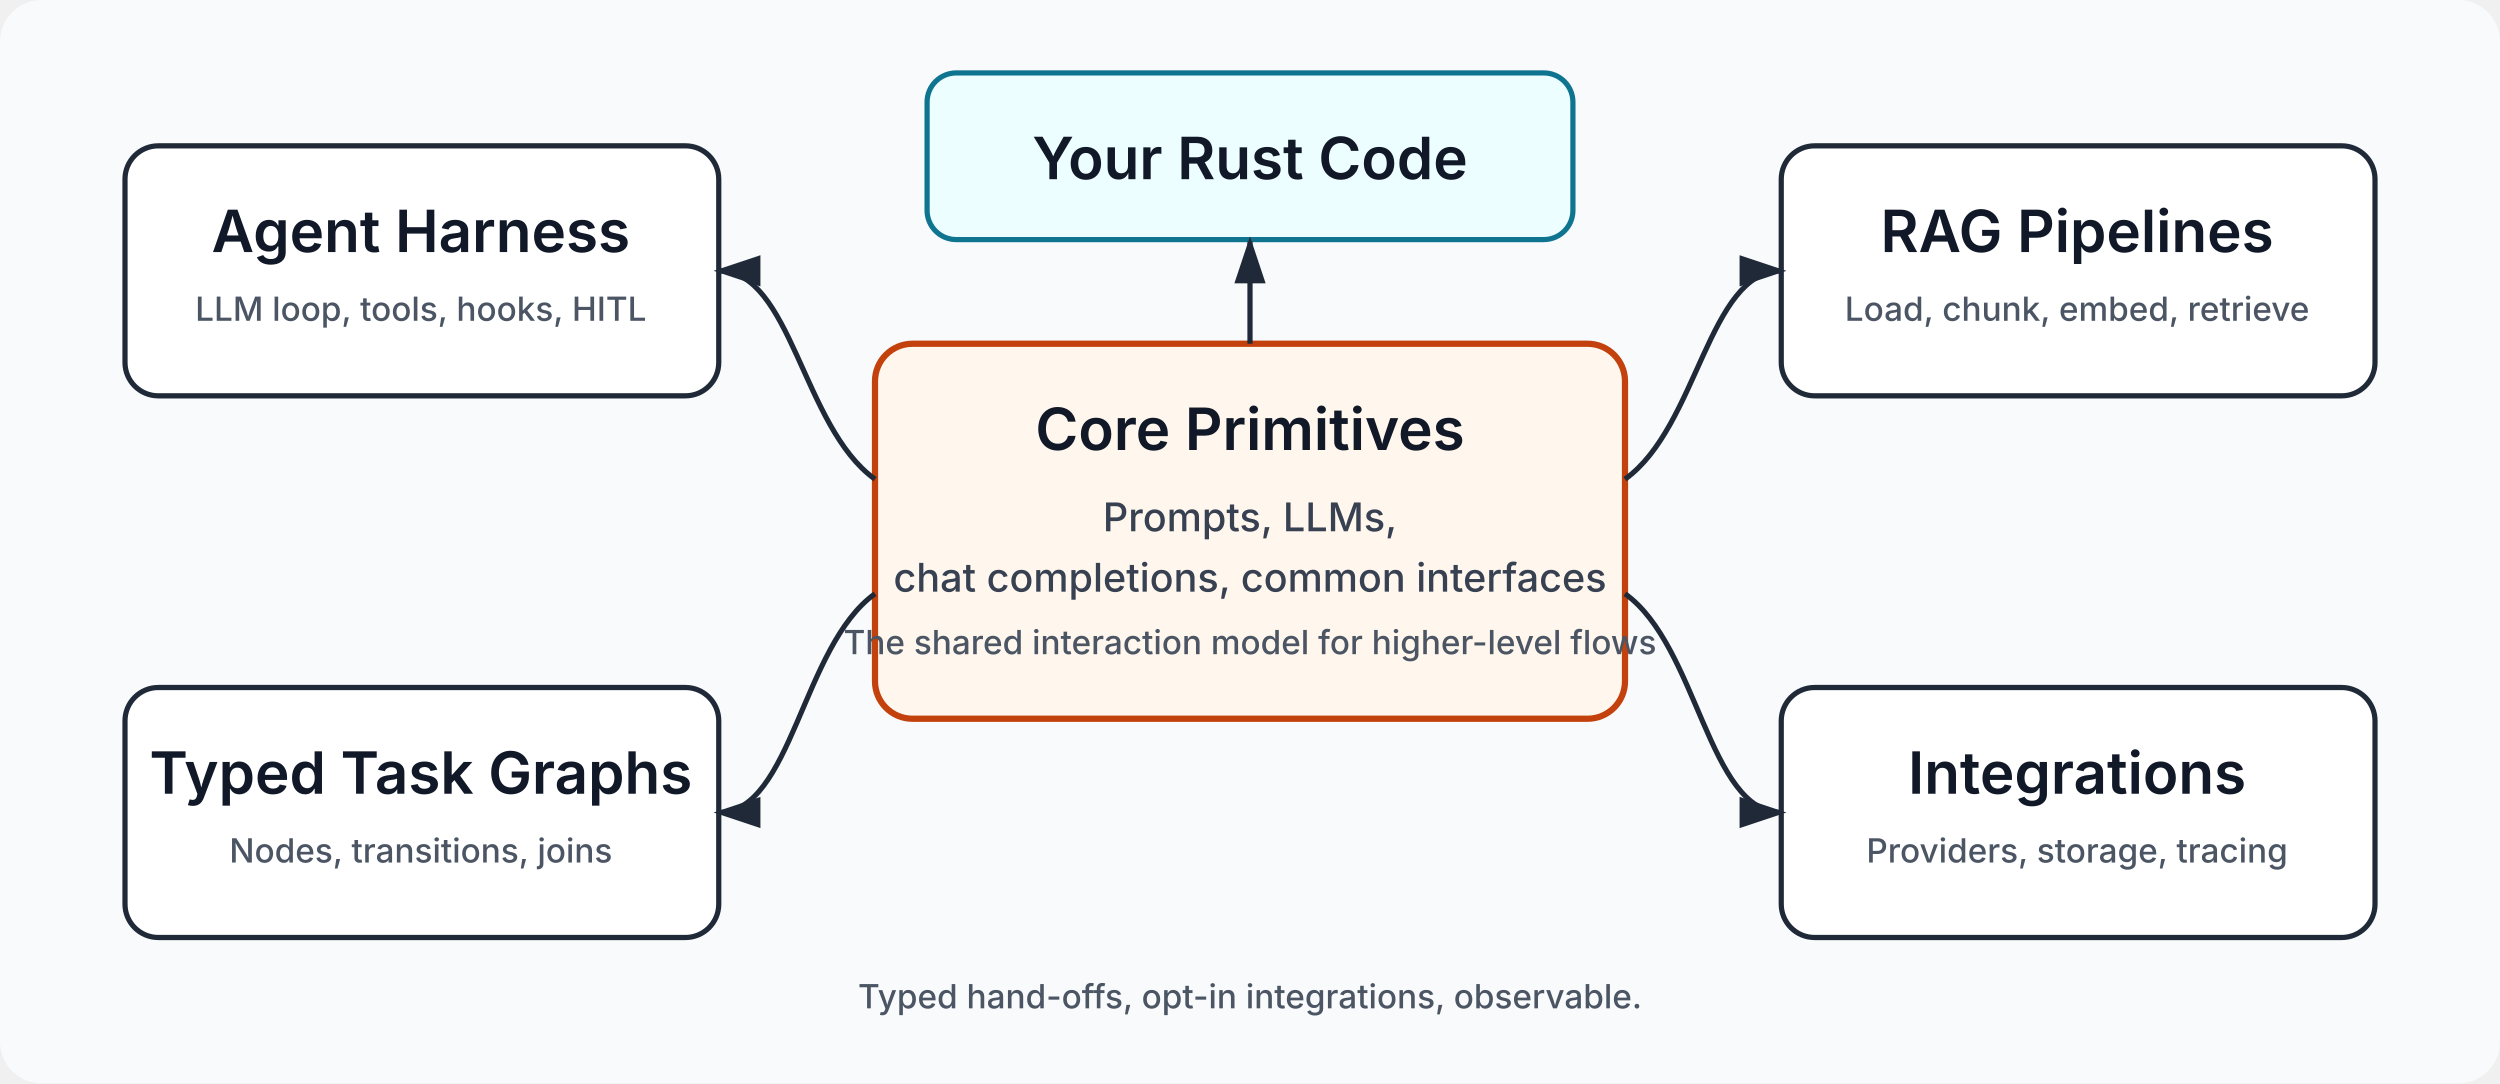
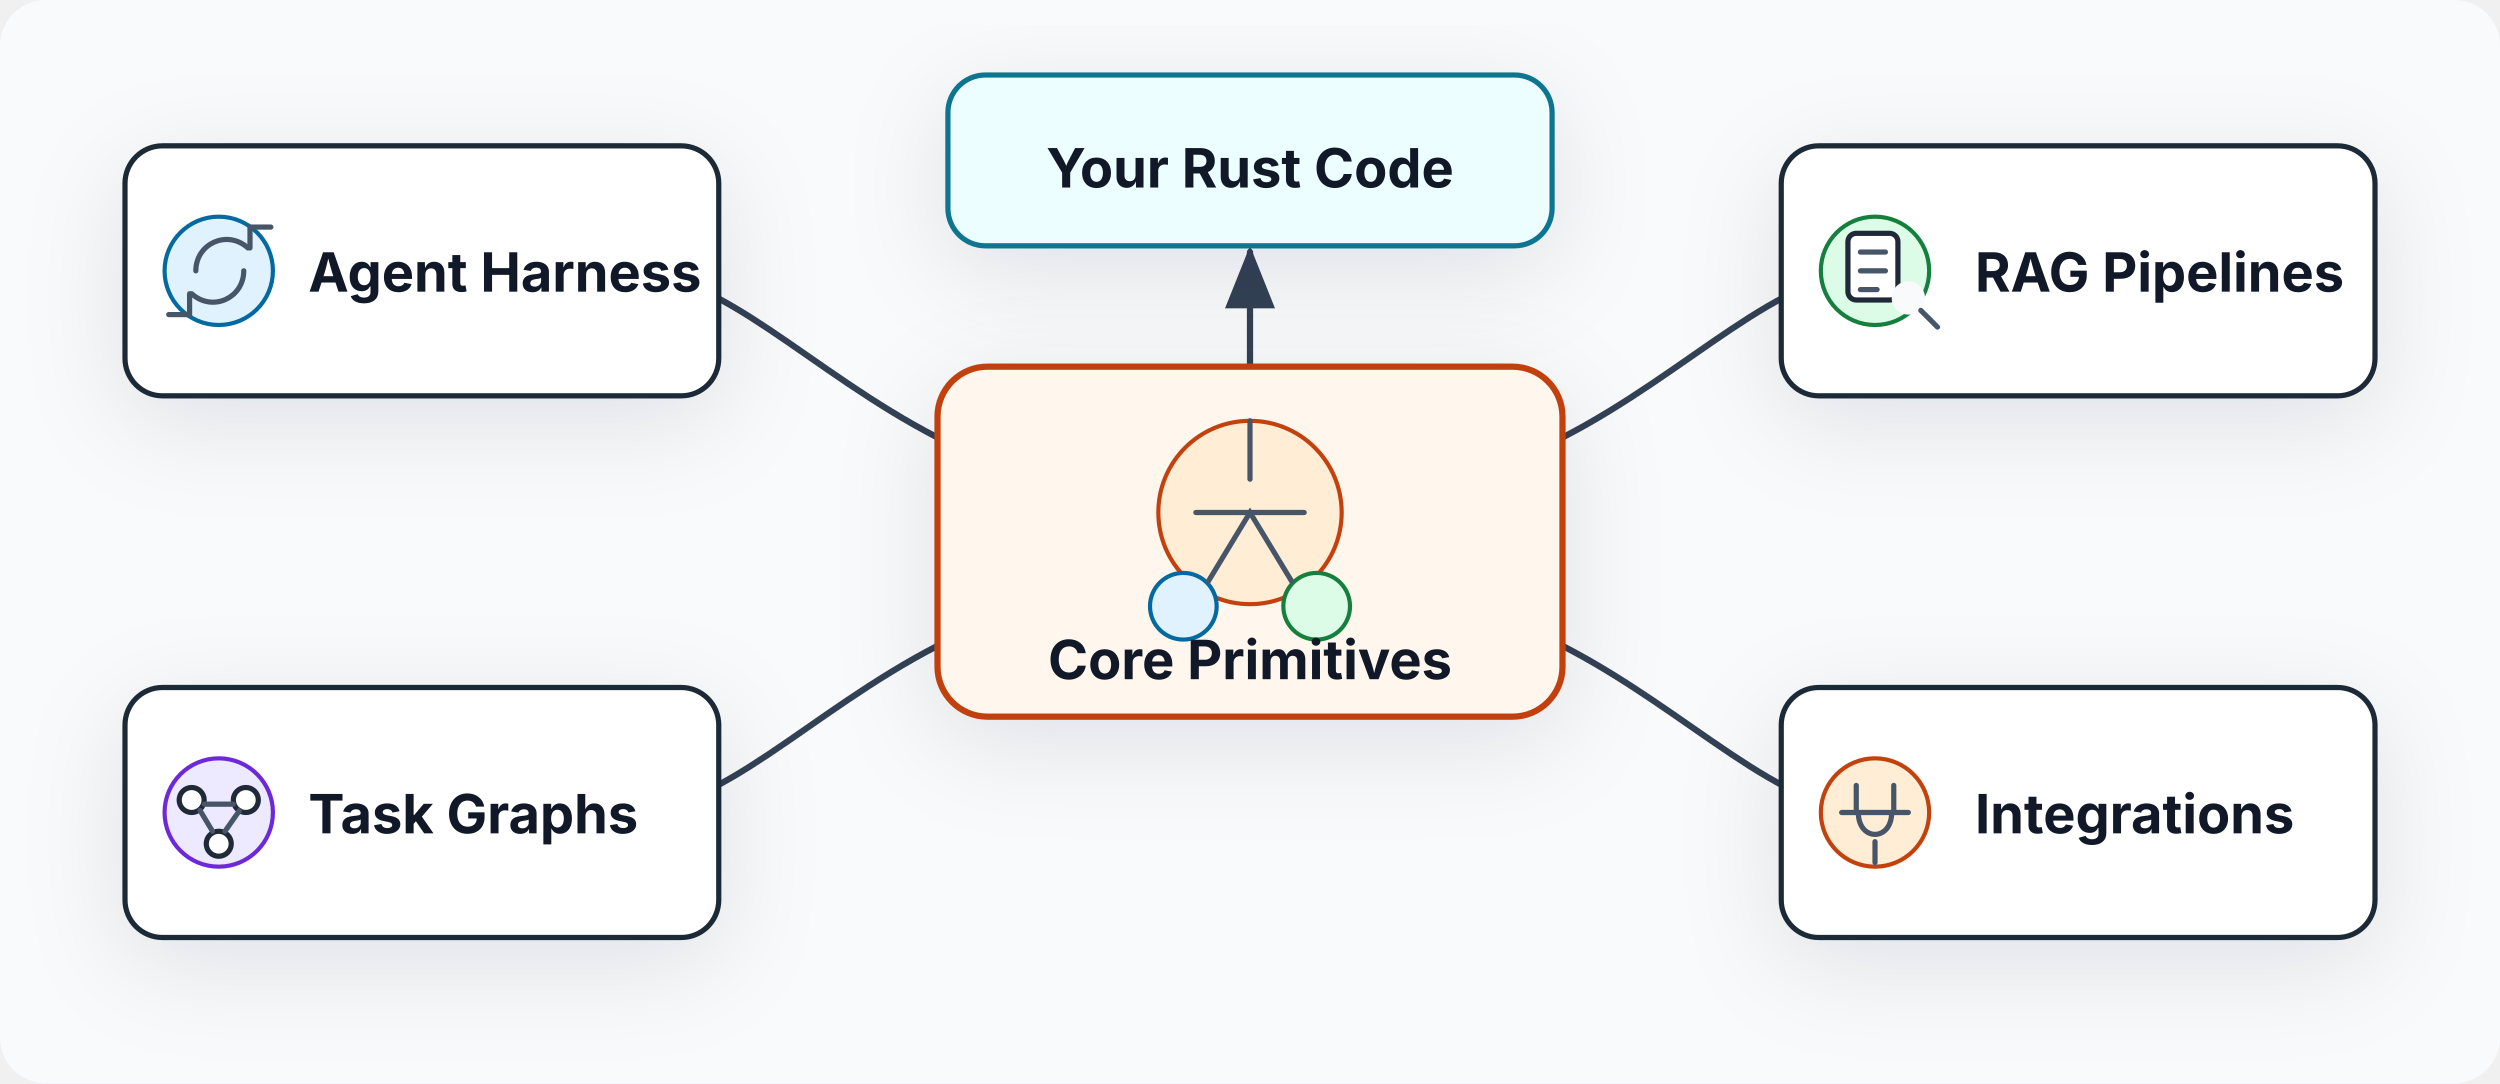
<svg xmlns="http://www.w3.org/2000/svg" width="1200" height="520" viewBox="0 0 1200 520" role="img" aria-labelledby="title desc">
  <defs>
    <style>
      .bg { fill: #f8fafc; }
-       .panel { fill: #ffffff; stroke: #1f2937; stroke-width: 2.5; rx: 16; }
-       .core { fill: #fff7ed; stroke: #c2410c; stroke-width: 3; rx: 18; }
-       .accent { fill: #ecfeff; stroke: #0e7490; stroke-width: 2.5; rx: 14; }
-       .text { fill: #111827; font: 600 28px system-ui, -apple-system, BlinkMacSystemFont, "Segoe UI", sans-serif; }
-       .small { fill: #374151; font: 500 19px system-ui, -apple-system, BlinkMacSystemFont, "Segoe UI", sans-serif; }
-       .tiny { fill: #4b5563; font: 500 16px system-ui, -apple-system, BlinkMacSystemFont, "Segoe UI", sans-serif; }
-       .arrow { fill: none; stroke: #1f2937; stroke-width: 2.5; marker-end: url(#arrow); }
+       .card { fill: #ffffff; stroke: #1f2937; stroke-width: 2.5; }
+       .core { fill: #fff7ed; stroke: #c2410c; stroke-width: 3; }
+       .code { fill: #ecfeff; stroke: #0e7490; stroke-width: 2.5; }
+       .label { fill: #111827; font: 700 26px system-ui, -apple-system, BlinkMacSystemFont, "Segoe UI", sans-serif; }
+       .small { fill: #374151; font: 650 19px system-ui, -apple-system, BlinkMacSystemFont, "Segoe UI", sans-serif; }
+       .line { fill: none; stroke: #475569; stroke-width: 2.5; stroke-linecap: round; }
+       .flow { fill: none; stroke: #334155; stroke-width: 3; stroke-linecap: round; marker-end: url(#arrow); }
+       .soft { fill: #e0f2fe; stroke: #0369a1; stroke-width: 2; }
+       .warm { fill: #ffedd5; stroke: #c2410c; stroke-width: 2; }
+       .green { fill: #dcfce7; stroke: #15803d; stroke-width: 2; }
+       .violet { fill: #ede9fe; stroke: #6d28d9; stroke-width: 2; }
+       .shadow { filter: drop-shadow(0 12px 24px rgb(15 23 42 / 0.10)); }
    </style>
-     <marker id="arrow" markerWidth="10" markerHeight="10" refX="8" refY="3" orient="auto" markerUnits="strokeWidth">
-       <path d="M0,0 L0,6 L9,3 z" fill="#1f2937" />
+     <marker id="arrow" markerWidth="12" markerHeight="12" refX="9" refY="4" orient="auto" markerUnits="strokeWidth">
+       <path d="M0,0 L0,8 L10,4 z" fill="#334155" />
    </marker>
  </defs>
-   <rect class="bg" x="0" y="0" width="1200" height="520" rx="20" />
-   <rect class="core" x="420" y="165" width="360" height="180" />
-   <text class="text" x="600" y="216" text-anchor="middle">Core Primitives</text>
-   <text class="small" x="600" y="255" text-anchor="middle">Prompts, LLMs,</text>
-   <text class="small" x="600" y="284" text-anchor="middle">chat completions, common interfaces</text>
-   <text class="tiny" x="600" y="314" text-anchor="middle">The shared interaction model for higher-level flows</text>
-   <rect class="panel" x="60" y="70" width="285" height="120" />
-   <text class="text" x="202" y="121" text-anchor="middle">Agent Harness</text>
-   <text class="tiny" x="202" y="154" text-anchor="middle">LLM loop, tools, hooks, HITL</text>
-   <rect class="panel" x="60" y="330" width="285" height="120" />
-   <text class="text" x="202" y="381" text-anchor="middle">Typed Task Graphs</text>
-   <text class="tiny" x="202" y="414" text-anchor="middle">Nodes, transitions, joins</text>
-   <rect class="panel" x="855" y="70" width="285" height="120" />
-   <text class="text" x="997" y="121" text-anchor="middle">RAG Pipelines</text>
-   <text class="tiny" x="997" y="154" text-anchor="middle">Load, chunk, embed, retrieve</text>
-   <rect class="panel" x="855" y="330" width="285" height="120" />
-   <text class="text" x="997" y="381" text-anchor="middle">Integrations</text>
-   <text class="tiny" x="997" y="414" text-anchor="middle">Providers, storage, tracing</text>
-   <rect class="accent" x="445" y="35" width="310" height="80" />
-   <text class="text" x="600" y="86" text-anchor="middle">Your Rust Code</text>
-   <path class="arrow" d="M420 230 C385 205 380 130 345 130" />
-   <path class="arrow" d="M420 285 C385 310 380 390 345 390" />
-   <path class="arrow" d="M780 230 C815 205 820 130 855 130" />
-   <path class="arrow" d="M780 285 C815 310 820 390 855 390" />
-   <path class="arrow" d="M600 165 L600 116" />
-   <text class="tiny" x="600" y="484" text-anchor="middle">Typed hand-offs, opt-in integrations, observable.</text>
+   <rect class="bg" x="0" y="0" width="1200" height="520" rx="22" />
+   <path class="flow" d="M450 210 C388 178 346 130 300 130" />
+   <path class="flow" d="M450 310 C388 342 346 390 300 390" />
+   <path class="flow" d="M750 210 C812 178 854 130 900 130" />
+   <path class="flow" d="M750 310 C812 342 854 390 900 390" />
+   <path class="flow" d="M600 175 L600 121" />
+   <rect class="code shadow" x="455" y="36" width="290" height="82" rx="18" />
+   <text class="label" x="600" y="90" text-anchor="middle">Your Rust Code</text>
+   <rect class="core shadow" x="450" y="176" width="300" height="168" rx="24" />
+   <circle class="warm" cx="600" cy="246" r="44" />
+   <circle class="soft" cx="568" cy="291" r="16" />
+   <circle class="green" cx="632" cy="291" r="16" />
+   <path class="line" d="M574 246 H626" />
+   <path class="line" d="M600 202 V230" />
+   <path class="line" d="M580 279 L600 246 L620 279" />
+   <text class="label" x="600" y="326" text-anchor="middle">Core Primitives</text>
+   <rect class="card shadow" x="60" y="70" width="285" height="120" rx="18" />
+   <circle class="soft" cx="105" cy="130" r="26" />
+   <path class="line" d="M94 130 C94 117 109 110 119 119" />
+   <path class="line" d="M120 119 L120 109 L130 109" />
+   <path class="line" d="M117 130 C117 143 102 150 92 141" />
+   <path class="line" d="M91 141 L91 151 L81 151" />
+   <text class="label" x="148" y="140">Agent Harness</text>
+   <rect class="card shadow" x="60" y="330" width="285" height="120" rx="18" />
+   <circle class="violet" cx="105" cy="390" r="26" />
+   <circle class="card" cx="92" cy="384" r="6" />
+   <circle class="card" cx="118" cy="384" r="6" />
+   <circle class="card" cx="105" cy="405" r="6" />
+   <path class="line" d="M98 386 L112 386" />
+   <path class="line" d="M96 389 L102 399" />
+   <path class="line" d="M115 389 L108 399" />
+   <text class="label" x="148" y="400">Task Graphs</text>
+   <rect class="card shadow" x="855" y="70" width="285" height="120" rx="18" />
+   <circle class="green" cx="900" cy="130" r="26" />
+   <rect class="card" x="887" y="112" width="24" height="32" rx="4" />
+   <path class="line" d="M893 121 H905" />
+   <path class="line" d="M893 130 H905" />
+   <path class="line" d="M893 139 H901" />
+   <circle class="bg" cx="916" cy="143" r="8" />
+   <path class="line" d="M922 149 L930 157" />
+   <text class="label" x="948" y="140">RAG Pipelines</text>
+   <rect class="card shadow" x="855" y="330" width="285" height="120" rx="18" />
+   <circle class="warm" cx="900" cy="390" r="26" />
+   <path class="line" d="M891 377 V390" />
+   <path class="line" d="M909 377 V390" />
+   <path class="line" d="M884 390 H916" />
+   <path class="line" d="M892 390 C892 404 908 404 908 390" />
+   <path class="line" d="M900 404 V414" />
+   <text class="label" x="948" y="400">Integrations</text>
</svg>
